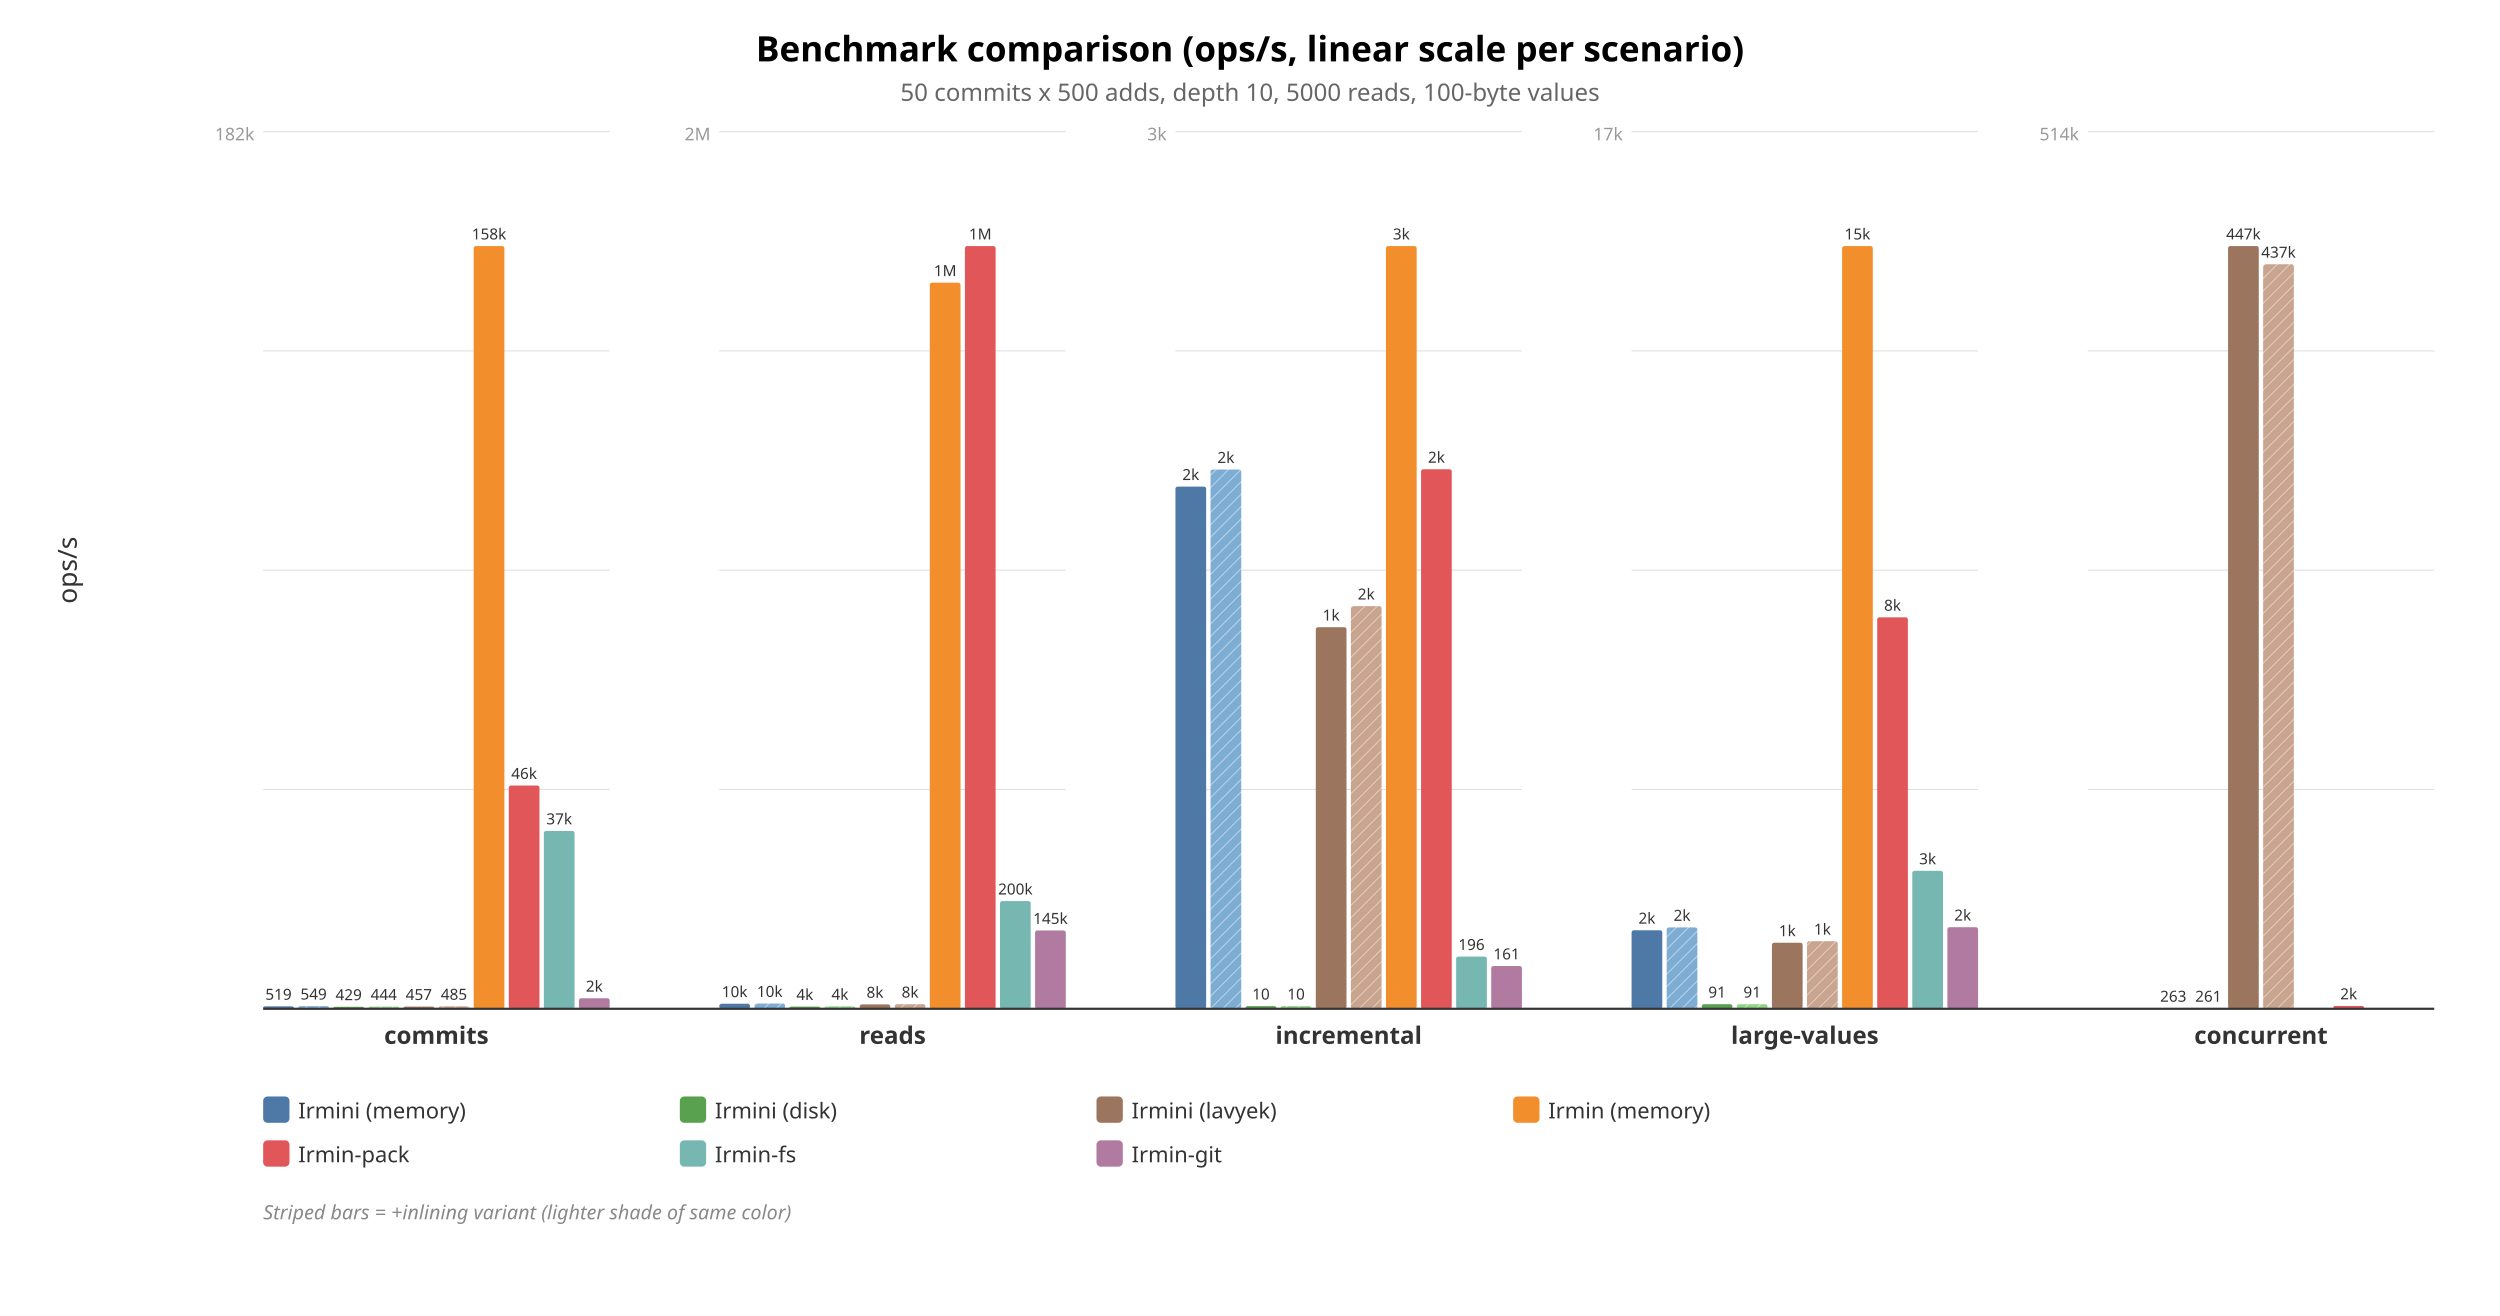
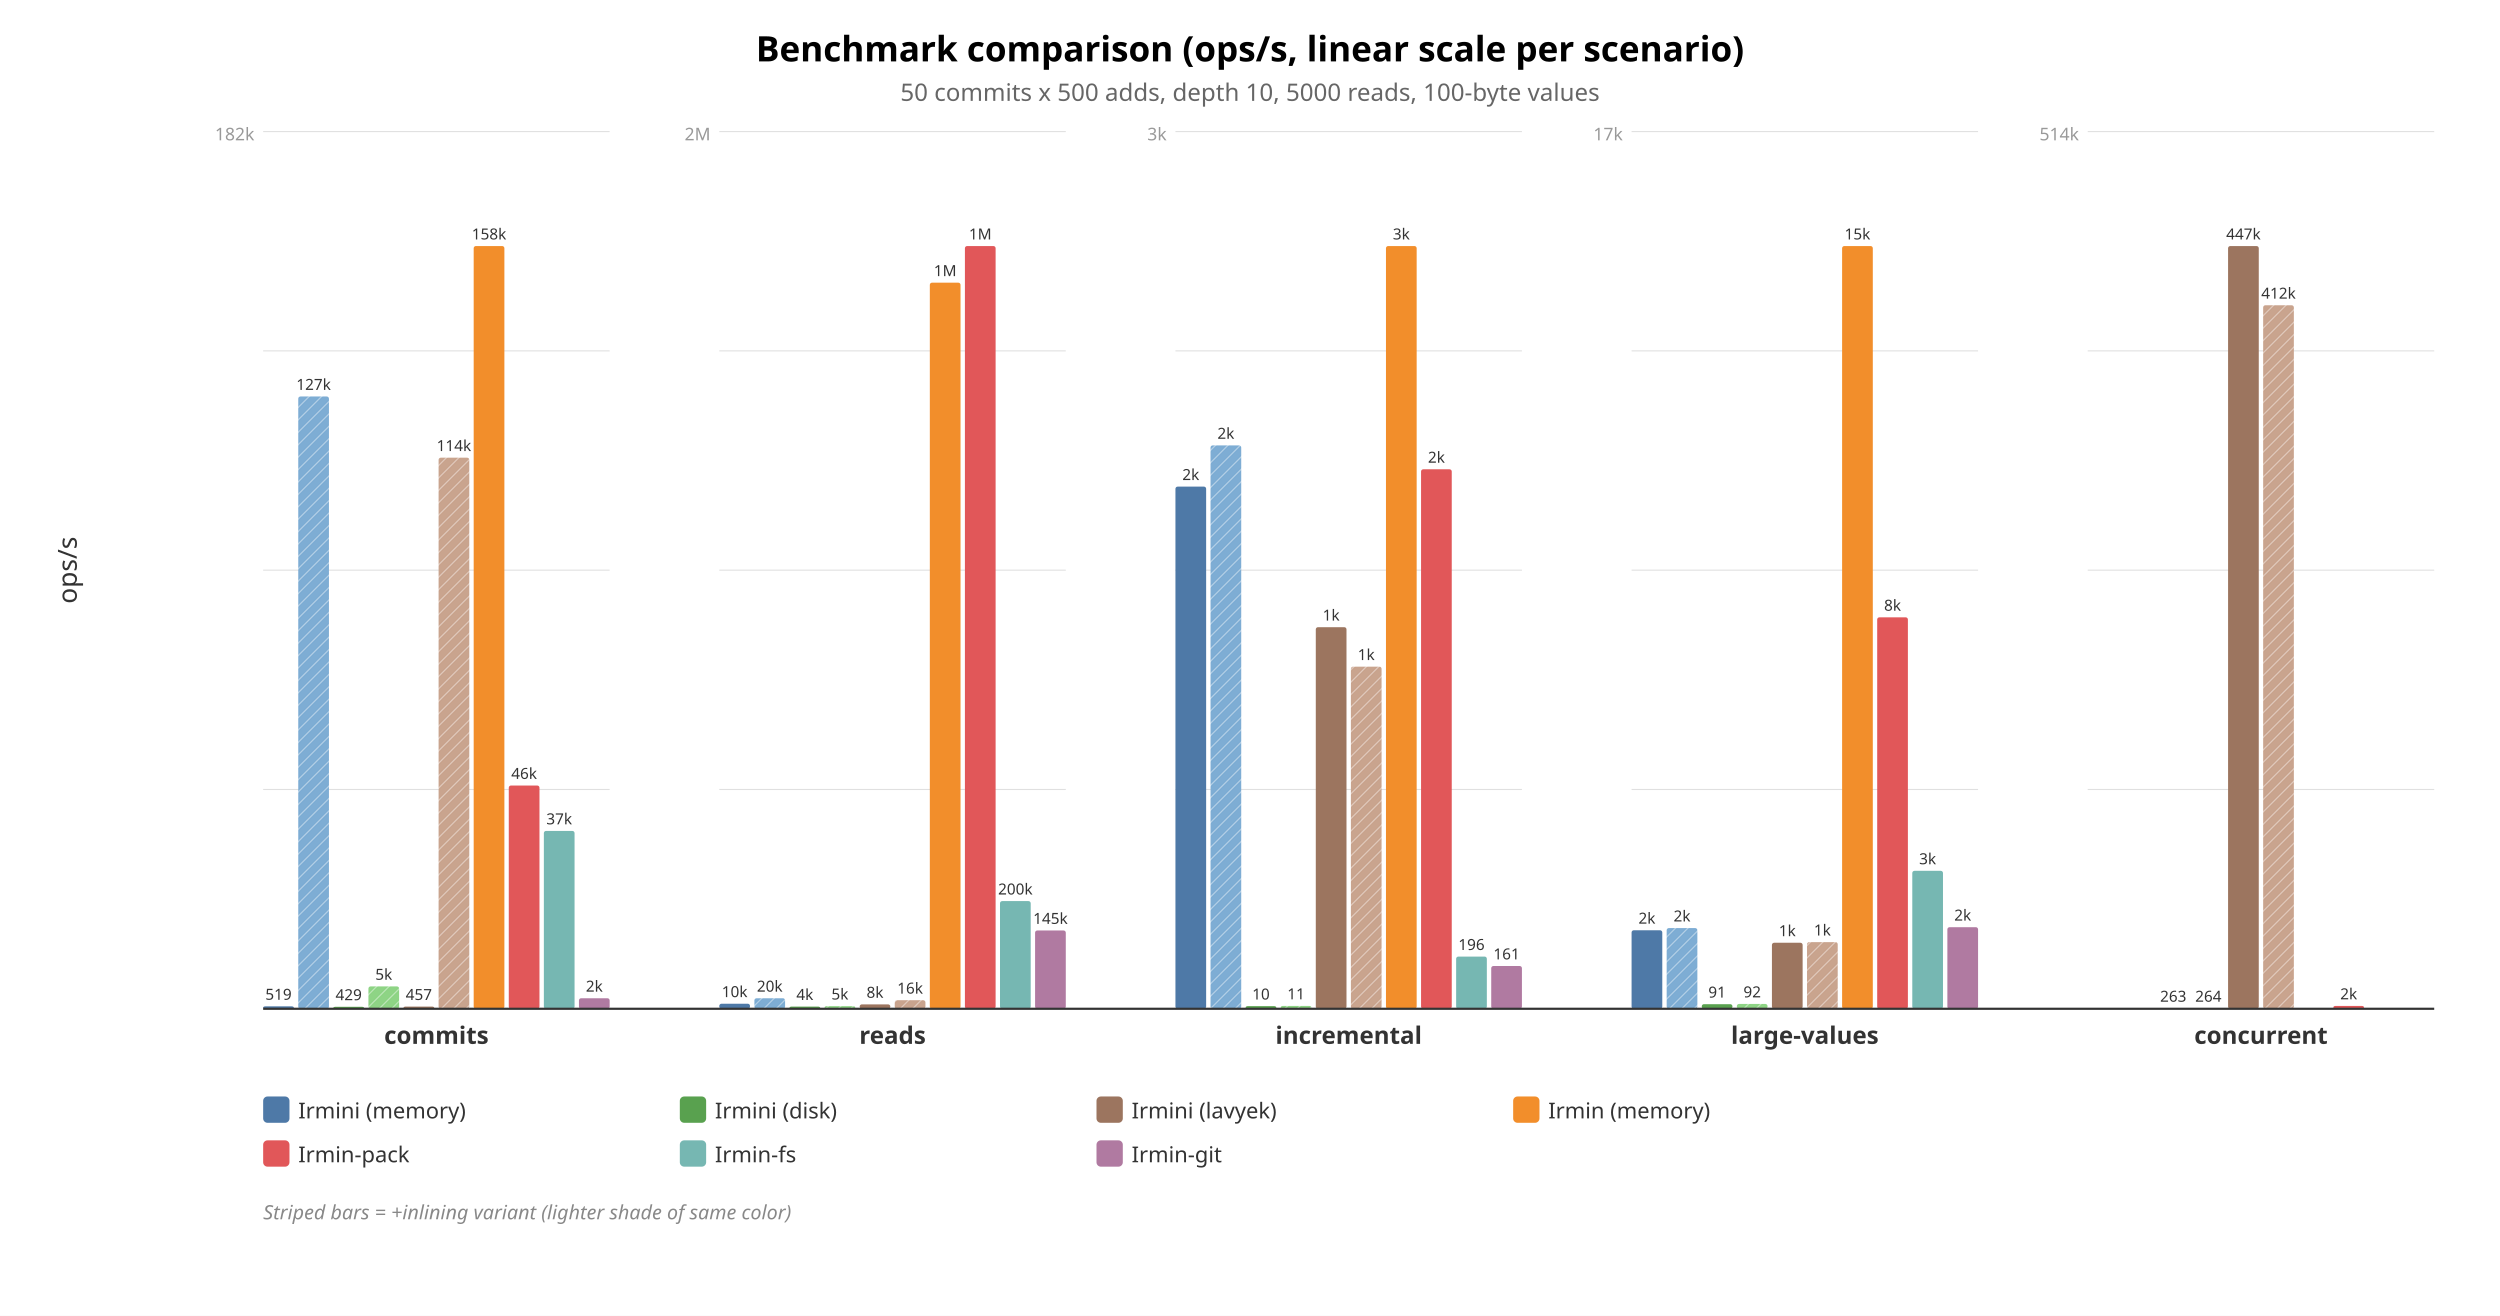
<svg xmlns="http://www.w3.org/2000/svg" width="1140" height="600" font-family="system-ui, sans-serif" font-size="11">
  <rect width="1140" height="600" fill="white" />
  <defs>
    <pattern id="Irminipinline_memory" width="4" height="4" patternUnits="userSpaceOnUse" patternTransform="rotate(45)">
      <rect width="4" height="4" fill="#7eadd4" />
      <line x1="0" y1="0" x2="0" y2="4" stroke="white" stroke-width="1" opacity="0.4" />
    </pattern>
  </defs>
  <defs>
    <pattern id="Irminipinline_disk" width="4" height="4" patternUnits="userSpaceOnUse" patternTransform="rotate(45)">
      <rect width="4" height="4" fill="#8ed485" />
      <line x1="0" y1="0" x2="0" y2="4" stroke="white" stroke-width="1" opacity="0.4" />
    </pattern>
  </defs>
  <defs>
    <pattern id="Irminipinline_lavyek" width="4" height="4" patternUnits="userSpaceOnUse" patternTransform="rotate(45)">
      <rect width="4" height="4" fill="#c9a48e" />
      <line x1="0" y1="0" x2="0" y2="4" stroke="white" stroke-width="1" opacity="0.4" />
    </pattern>
  </defs>
  <text x="570.0" y="28" text-anchor="middle" font-size="16" font-weight="bold">Benchmark comparison (ops/s, linear scale per scenario)</text>
  <text x="570.0" y="46" text-anchor="middle" font-size="11" fill="#666">50 commits x 500 adds, depth 10, 5000 reads, 100-byte values</text>
  <g transform="translate(120,60)">
    <text x="-85" y="200.0" text-anchor="middle" font-size="12" fill="#333" transform="rotate(-90,-85,200.0)">ops/s</text>
    <line x1="0" y1="300.0" x2="158" y2="300.0" stroke="#e0e0e0" stroke-width="0.5" />
    <line x1="0" y1="200.0" x2="158" y2="200.0" stroke="#e0e0e0" stroke-width="0.5" />
    <line x1="0" y1="100.0" x2="158" y2="100.0" stroke="#e0e0e0" stroke-width="0.5" />
    <line x1="0" y1="0.0" x2="158" y2="0.0" stroke="#e0e0e0" stroke-width="0.5" />
    <text x="-4.0" y="4.0" text-anchor="end" font-size="8" fill="#999">182k</text>
    <rect x="0.0" y="398.9" width="14" height="1.1" fill="#4e79a7" rx="1" />
    <text x="7.0" y="395.9" text-anchor="middle" font-size="7" fill="#333">519</text>
-     <rect x="16.0" y="398.8" width="14" height="1.2" fill="url(#Irminipinline_memory)" rx="1" />
-     <text x="23.0" y="395.8" text-anchor="middle" font-size="7" fill="#333">549</text>
+     <rect x="16.0" y="120.8" width="14" height="279.2" fill="url(#Irminipinline_memory)" rx="1" />
+     <text x="23.0" y="117.8" text-anchor="middle" font-size="7" fill="#333">127k</text>
    <rect x="32.0" y="399.1" width="14" height="0.9" fill="#59a14f" rx="1" />
    <text x="39.0" y="396.1" text-anchor="middle" font-size="7" fill="#333">429</text>
-     <rect x="48.0" y="399.0" width="14" height="1.0" fill="url(#Irminipinline_disk)" rx="1" />
-     <text x="55.0" y="396.0" text-anchor="middle" font-size="7" fill="#333">444</text>
+     <rect x="48.0" y="389.8" width="14" height="10.2" fill="url(#Irminipinline_disk)" rx="1" />
+     <text x="55.0" y="386.8" text-anchor="middle" font-size="7" fill="#333">5k</text>
    <rect x="64.0" y="399.0" width="14" height="1.0" fill="#9c755f" rx="1" />
    <text x="71.0" y="396.0" text-anchor="middle" font-size="7" fill="#333">457</text>
-     <rect x="80.0" y="398.9" width="14" height="1.1" fill="url(#Irminipinline_lavyek)" rx="1" />
-     <text x="87.0" y="395.9" text-anchor="middle" font-size="7" fill="#333">485</text>
+     <rect x="80.0" y="148.7" width="14" height="251.3" fill="url(#Irminipinline_lavyek)" rx="1" />
+     <text x="87.0" y="145.7" text-anchor="middle" font-size="7" fill="#333">114k</text>
    <rect x="96.0" y="52.2" width="14" height="347.8" fill="#f28e2b" rx="1" />
    <text x="103.0" y="49.2" text-anchor="middle" font-size="7" fill="#333">158k</text>
    <rect x="112.0" y="298.2" width="14" height="101.8" fill="#e15759" rx="1" />
    <text x="119.0" y="295.2" text-anchor="middle" font-size="7" fill="#333">46k</text>
    <rect x="128.0" y="318.9" width="14" height="81.1" fill="#76b7b2" rx="1" />
    <text x="135.0" y="315.9" text-anchor="middle" font-size="7" fill="#333">37k</text>
    <rect x="144.0" y="395.2" width="14" height="4.8" fill="#b07aa1" rx="1" />
    <text x="151.0" y="392.2" text-anchor="middle" font-size="7" fill="#333">2k</text>
    <text x="79.0" y="416" text-anchor="middle" font-size="11" font-weight="bold" fill="#333">commits</text>
    <line x1="208" y1="300.0" x2="366" y2="300.0" stroke="#e0e0e0" stroke-width="0.5" />
    <line x1="208" y1="200.0" x2="366" y2="200.0" stroke="#e0e0e0" stroke-width="0.5" />
    <line x1="208" y1="100.0" x2="366" y2="100.0" stroke="#e0e0e0" stroke-width="0.5" />
    <line x1="208" y1="0.0" x2="366" y2="0.0" stroke="#e0e0e0" stroke-width="0.5" />
    <text x="204.0" y="4.0" text-anchor="end" font-size="8" fill="#999">2M</text>
    <rect x="208.0" y="397.7" width="14" height="2.3" fill="#4e79a7" rx="1" />
    <text x="215.0" y="394.7" text-anchor="middle" font-size="7" fill="#333">10k</text>
-     <rect x="224.0" y="397.6" width="14" height="2.4" fill="url(#Irminipinline_memory)" rx="1" />
-     <text x="231.0" y="394.6" text-anchor="middle" font-size="7" fill="#333">10k</text>
+     <rect x="224.0" y="395.2" width="14" height="4.8" fill="url(#Irminipinline_memory)" rx="1" />
+     <text x="231.0" y="392.2" text-anchor="middle" font-size="7" fill="#333">20k</text>
    <rect x="240.0" y="399.0" width="14" height="1.0" fill="#59a14f" rx="1" />
    <text x="247.0" y="396.0" text-anchor="middle" font-size="7" fill="#333">4k</text>
-     <rect x="256.0" y="398.9" width="14" height="1.1" fill="url(#Irminipinline_disk)" rx="1" />
-     <text x="263.0" y="395.9" text-anchor="middle" font-size="7" fill="#333">4k</text>
+     <rect x="256.0" y="398.8" width="14" height="1.2" fill="url(#Irminipinline_disk)" rx="1" />
+     <text x="263.0" y="395.8" text-anchor="middle" font-size="7" fill="#333">5k</text>
    <rect x="272.0" y="398.0" width="14" height="2.0" fill="#9c755f" rx="1" />
    <text x="279.0" y="395.0" text-anchor="middle" font-size="7" fill="#333">8k</text>
-     <rect x="288.0" y="397.9" width="14" height="2.1" fill="url(#Irminipinline_lavyek)" rx="1" />
-     <text x="295.0" y="394.9" text-anchor="middle" font-size="7" fill="#333">8k</text>
+     <rect x="288.0" y="396.1" width="14" height="3.9" fill="url(#Irminipinline_lavyek)" rx="1" />
+     <text x="295.0" y="393.1" text-anchor="middle" font-size="7" fill="#333">16k</text>
    <rect x="304.0" y="68.9" width="14" height="331.1" fill="#f28e2b" rx="1" />
    <text x="311.0" y="65.9" text-anchor="middle" font-size="7" fill="#333">1M</text>
    <rect x="320.0" y="52.2" width="14" height="347.8" fill="#e15759" rx="1" />
    <text x="327.0" y="49.2" text-anchor="middle" font-size="7" fill="#333">1M</text>
    <rect x="336.0" y="350.9" width="14" height="49.1" fill="#76b7b2" rx="1" />
    <text x="343.0" y="347.9" text-anchor="middle" font-size="7" fill="#333">200k</text>
    <rect x="352.0" y="364.3" width="14" height="35.7" fill="#b07aa1" rx="1" />
    <text x="359.0" y="361.3" text-anchor="middle" font-size="7" fill="#333">145k</text>
    <text x="287.0" y="416" text-anchor="middle" font-size="11" font-weight="bold" fill="#333">reads</text>
    <line x1="416" y1="300.0" x2="574" y2="300.0" stroke="#e0e0e0" stroke-width="0.5" />
    <line x1="416" y1="200.0" x2="574" y2="200.0" stroke="#e0e0e0" stroke-width="0.5" />
    <line x1="416" y1="100.0" x2="574" y2="100.0" stroke="#e0e0e0" stroke-width="0.5" />
    <line x1="416" y1="0.0" x2="574" y2="0.0" stroke="#e0e0e0" stroke-width="0.5" />
    <text x="412.0" y="4.0" text-anchor="end" font-size="8" fill="#999">3k</text>
    <rect x="416.0" y="161.9" width="14" height="238.1" fill="#4e79a7" rx="1" />
    <text x="423.0" y="158.9" text-anchor="middle" font-size="7" fill="#333">2k</text>
-     <rect x="432.0" y="154.1" width="14" height="245.9" fill="url(#Irminipinline_memory)" rx="1" />
-     <text x="439.0" y="151.1" text-anchor="middle" font-size="7" fill="#333">2k</text>
+     <rect x="432.0" y="143.1" width="14" height="256.9" fill="url(#Irminipinline_memory)" rx="1" />
+     <text x="439.0" y="140.1" text-anchor="middle" font-size="7" fill="#333">2k</text>
    <rect x="448.0" y="398.8" width="14" height="1.2" fill="#59a14f" rx="1" />
    <text x="455.0" y="395.8" text-anchor="middle" font-size="7" fill="#333">10</text>
-     <rect x="464.0" y="398.8" width="14" height="1.2" fill="url(#Irminipinline_disk)" rx="1" />
-     <text x="471.0" y="395.8" text-anchor="middle" font-size="7" fill="#333">10</text>
+     <rect x="464.0" y="398.7" width="14" height="1.3" fill="url(#Irminipinline_disk)" rx="1" />
+     <text x="471.0" y="395.7" text-anchor="middle" font-size="7" fill="#333">11</text>
    <rect x="480.0" y="226.0" width="14" height="174.0" fill="#9c755f" rx="1" />
    <text x="487.0" y="223.0" text-anchor="middle" font-size="7" fill="#333">1k</text>
-     <rect x="496.0" y="216.4" width="14" height="183.6" fill="url(#Irminipinline_lavyek)" rx="1" />
-     <text x="503.0" y="213.4" text-anchor="middle" font-size="7" fill="#333">2k</text>
+     <rect x="496.0" y="244.0" width="14" height="156.0" fill="url(#Irminipinline_lavyek)" rx="1" />
+     <text x="503.0" y="241.0" text-anchor="middle" font-size="7" fill="#333">1k</text>
    <rect x="512.0" y="52.2" width="14" height="347.8" fill="#f28e2b" rx="1" />
    <text x="519.0" y="49.2" text-anchor="middle" font-size="7" fill="#333">3k</text>
    <rect x="528.0" y="154.0" width="14" height="246.0" fill="#e15759" rx="1" />
    <text x="535.0" y="151.0" text-anchor="middle" font-size="7" fill="#333">2k</text>
    <rect x="544.0" y="376.2" width="14" height="23.8" fill="#76b7b2" rx="1" />
    <text x="551.0" y="373.2" text-anchor="middle" font-size="7" fill="#333">196</text>
    <rect x="560.0" y="380.5" width="14" height="19.5" fill="#b07aa1" rx="1" />
    <text x="567.0" y="377.5" text-anchor="middle" font-size="7" fill="#333">161</text>
    <text x="495.0" y="416" text-anchor="middle" font-size="11" font-weight="bold" fill="#333">incremental</text>
    <line x1="624" y1="300.0" x2="782" y2="300.0" stroke="#e0e0e0" stroke-width="0.5" />
    <line x1="624" y1="200.0" x2="782" y2="200.0" stroke="#e0e0e0" stroke-width="0.5" />
    <line x1="624" y1="100.0" x2="782" y2="100.0" stroke="#e0e0e0" stroke-width="0.5" />
    <line x1="624" y1="0.0" x2="782" y2="0.0" stroke="#e0e0e0" stroke-width="0.5" />
    <text x="620.0" y="4.0" text-anchor="end" font-size="8" fill="#999">17k</text>
    <rect x="624.0" y="364.2" width="14" height="35.8" fill="#4e79a7" rx="1" />
    <text x="631.0" y="361.2" text-anchor="middle" font-size="7" fill="#333">2k</text>
-     <rect x="640.0" y="362.9" width="14" height="37.1" fill="url(#Irminipinline_memory)" rx="1" />
-     <text x="647.0" y="359.9" text-anchor="middle" font-size="7" fill="#333">2k</text>
+     <rect x="640.0" y="363.2" width="14" height="36.8" fill="url(#Irminipinline_memory)" rx="1" />
+     <text x="647.0" y="360.2" text-anchor="middle" font-size="7" fill="#333">2k</text>
    <rect x="656.0" y="397.9" width="14" height="2.1" fill="#59a14f" rx="1" />
    <text x="663.0" y="394.9" text-anchor="middle" font-size="7" fill="#333">91</text>
-     <rect x="672.0" y="397.9" width="14" height="2.1" fill="url(#Irminipinline_disk)" rx="1" />
-     <text x="679.0" y="394.9" text-anchor="middle" font-size="7" fill="#333">91</text>
+     <rect x="672.0" y="397.8" width="14" height="2.2" fill="url(#Irminipinline_disk)" rx="1" />
+     <text x="679.0" y="394.8" text-anchor="middle" font-size="7" fill="#333">92</text>
    <rect x="688.0" y="369.9" width="14" height="30.1" fill="#9c755f" rx="1" />
    <text x="695.0" y="366.9" text-anchor="middle" font-size="7" fill="#333">1k</text>
-     <rect x="704.0" y="369.2" width="14" height="30.8" fill="url(#Irminipinline_lavyek)" rx="1" />
-     <text x="711.0" y="366.2" text-anchor="middle" font-size="7" fill="#333">1k</text>
+     <rect x="704.0" y="369.6" width="14" height="30.4" fill="url(#Irminipinline_lavyek)" rx="1" />
+     <text x="711.0" y="366.6" text-anchor="middle" font-size="7" fill="#333">1k</text>
    <rect x="720.0" y="52.2" width="14" height="347.8" fill="#f28e2b" rx="1" />
    <text x="727.0" y="49.2" text-anchor="middle" font-size="7" fill="#333">15k</text>
    <rect x="736.0" y="221.5" width="14" height="178.5" fill="#e15759" rx="1" />
    <text x="743.0" y="218.5" text-anchor="middle" font-size="7" fill="#333">8k</text>
    <rect x="752.0" y="337.1" width="14" height="62.9" fill="#76b7b2" rx="1" />
    <text x="759.0" y="334.1" text-anchor="middle" font-size="7" fill="#333">3k</text>
    <rect x="768.0" y="362.8" width="14" height="37.2" fill="#b07aa1" rx="1" />
    <text x="775.0" y="359.8" text-anchor="middle" font-size="7" fill="#333">2k</text>
    <text x="703.0" y="416" text-anchor="middle" font-size="11" font-weight="bold" fill="#333">large-values</text>
    <line x1="832" y1="300.0" x2="990" y2="300.0" stroke="#e0e0e0" stroke-width="0.5" />
    <line x1="832" y1="200.0" x2="990" y2="200.0" stroke="#e0e0e0" stroke-width="0.5" />
    <line x1="832" y1="100.0" x2="990" y2="100.0" stroke="#e0e0e0" stroke-width="0.5" />
    <line x1="832" y1="0.0" x2="990" y2="0.0" stroke="#e0e0e0" stroke-width="0.5" />
    <text x="828.0" y="4.0" text-anchor="end" font-size="8" fill="#999">514k</text>
    <rect x="864.0" y="399.8" width="14" height="0.2" fill="#59a14f" rx="1" />
    <text x="871.0" y="396.8" text-anchor="middle" font-size="7" fill="#333">263</text>
    <rect x="880.0" y="399.8" width="14" height="0.2" fill="url(#Irminipinline_disk)" rx="1" />
-     <text x="887.0" y="396.8" text-anchor="middle" font-size="7" fill="#333">261</text>
+     <text x="887.0" y="396.8" text-anchor="middle" font-size="7" fill="#333">264</text>
    <rect x="896.0" y="52.2" width="14" height="347.8" fill="#9c755f" rx="1" />
    <text x="903.0" y="49.2" text-anchor="middle" font-size="7" fill="#333">447k</text>
-     <rect x="912.0" y="60.5" width="14" height="339.5" fill="url(#Irminipinline_lavyek)" rx="1" />
-     <text x="919.0" y="57.5" text-anchor="middle" font-size="7" fill="#333">437k</text>
+     <rect x="912.0" y="79.2" width="14" height="320.8" fill="url(#Irminipinline_lavyek)" rx="1" />
+     <text x="919.0" y="76.2" text-anchor="middle" font-size="7" fill="#333">412k</text>
    <rect x="944.0" y="398.7" width="14" height="1.3" fill="#e15759" rx="1" />
    <text x="951.0" y="395.7" text-anchor="middle" font-size="7" fill="#333">2k</text>
    <text x="911.0" y="416" text-anchor="middle" font-size="11" font-weight="bold" fill="#333">concurrent</text>
    <line x1="0" y1="400" x2="990" y2="400" stroke="#333" stroke-width="1" />
  </g>
  <g transform="translate(120,500)">
    <rect x="0" y="0" width="12" height="12" fill="#4e79a7" rx="2" />
    <text x="16" y="10" font-size="10" fill="#333">Irmini (memory)</text>
    <rect x="190" y="0" width="12" height="12" fill="#59a14f" rx="2" />
    <text x="206" y="10" font-size="10" fill="#333">Irmini (disk)</text>
    <rect x="380" y="0" width="12" height="12" fill="#9c755f" rx="2" />
    <text x="396" y="10" font-size="10" fill="#333">Irmini (lavyek)</text>
    <rect x="570" y="0" width="12" height="12" fill="#f28e2b" rx="2" />
    <text x="586" y="10" font-size="10" fill="#333">Irmin (memory)</text>
    <rect x="0" y="20" width="12" height="12" fill="#e15759" rx="2" />
    <text x="16" y="30" font-size="10" fill="#333">Irmin-pack</text>
    <rect x="190" y="20" width="12" height="12" fill="#76b7b2" rx="2" />
    <text x="206" y="30" font-size="10" fill="#333">Irmin-fs</text>
    <rect x="380" y="20" width="12" height="12" fill="#b07aa1" rx="2" />
    <text x="396" y="30" font-size="10" fill="#333">Irmin-git</text>
    <text x="0" y="56" font-size="9" fill="#888" font-style="italic">Striped bars = +inlining variant (lighter shade of same color)</text>
  </g>
</svg>
